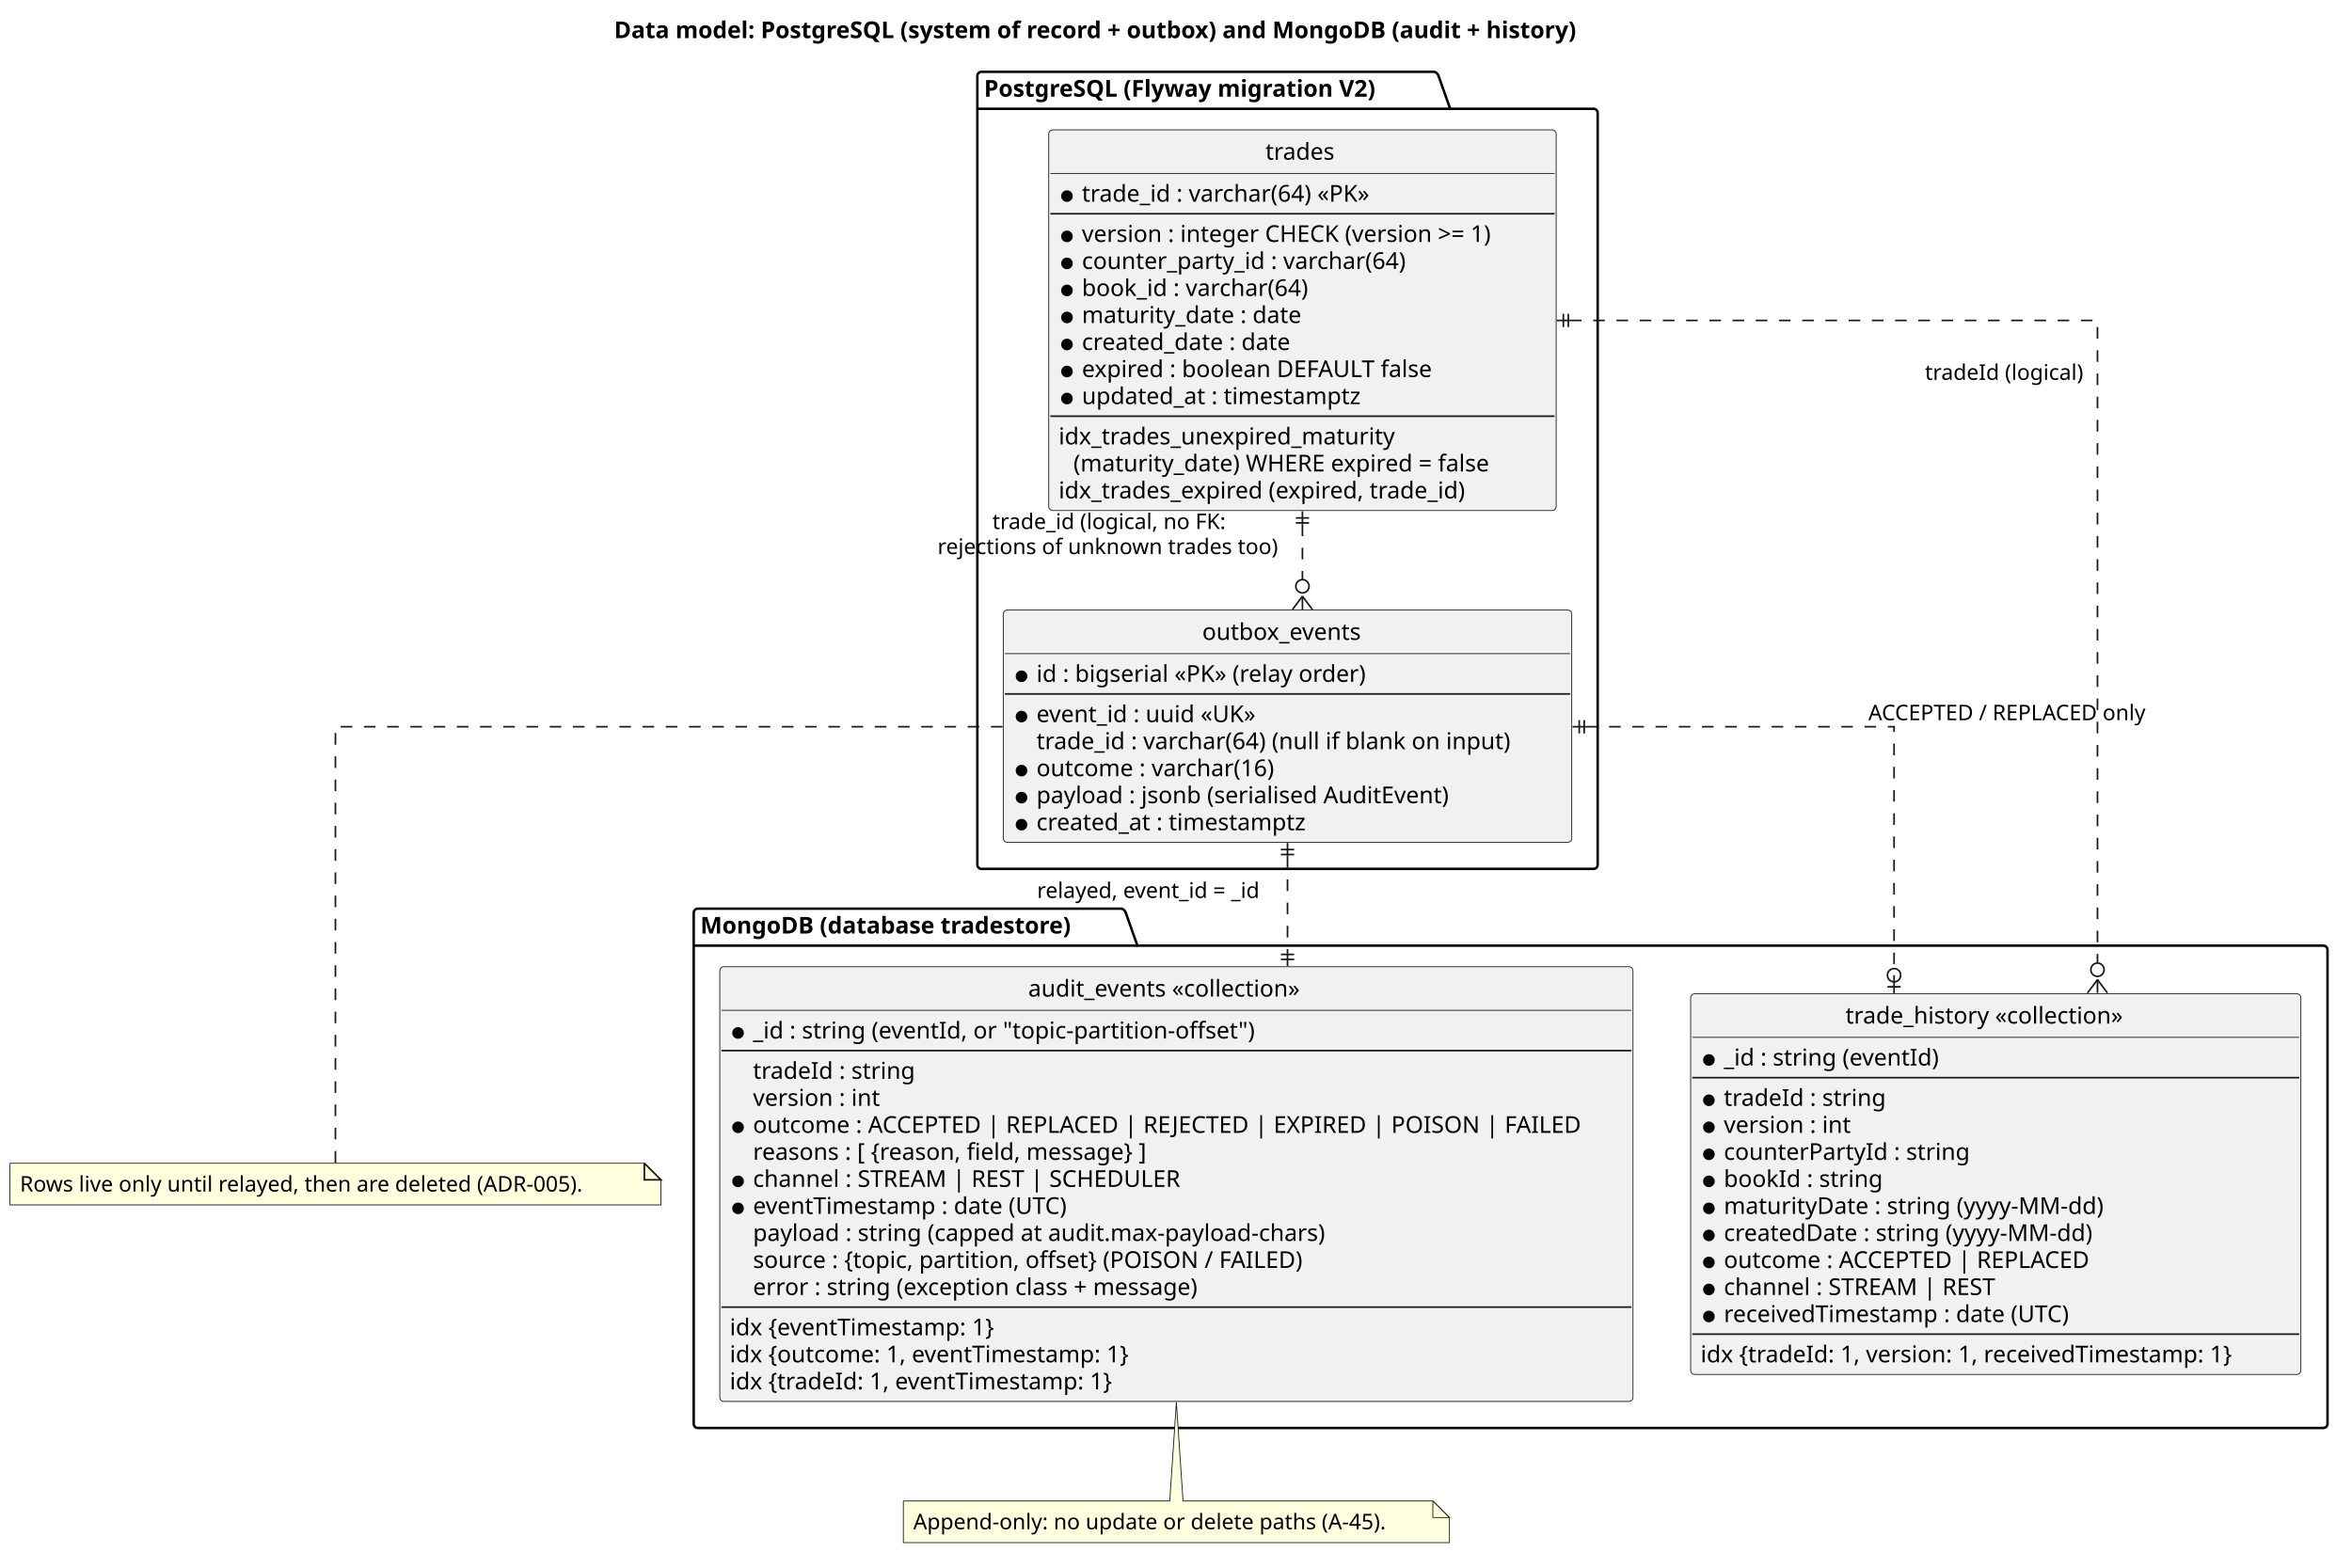
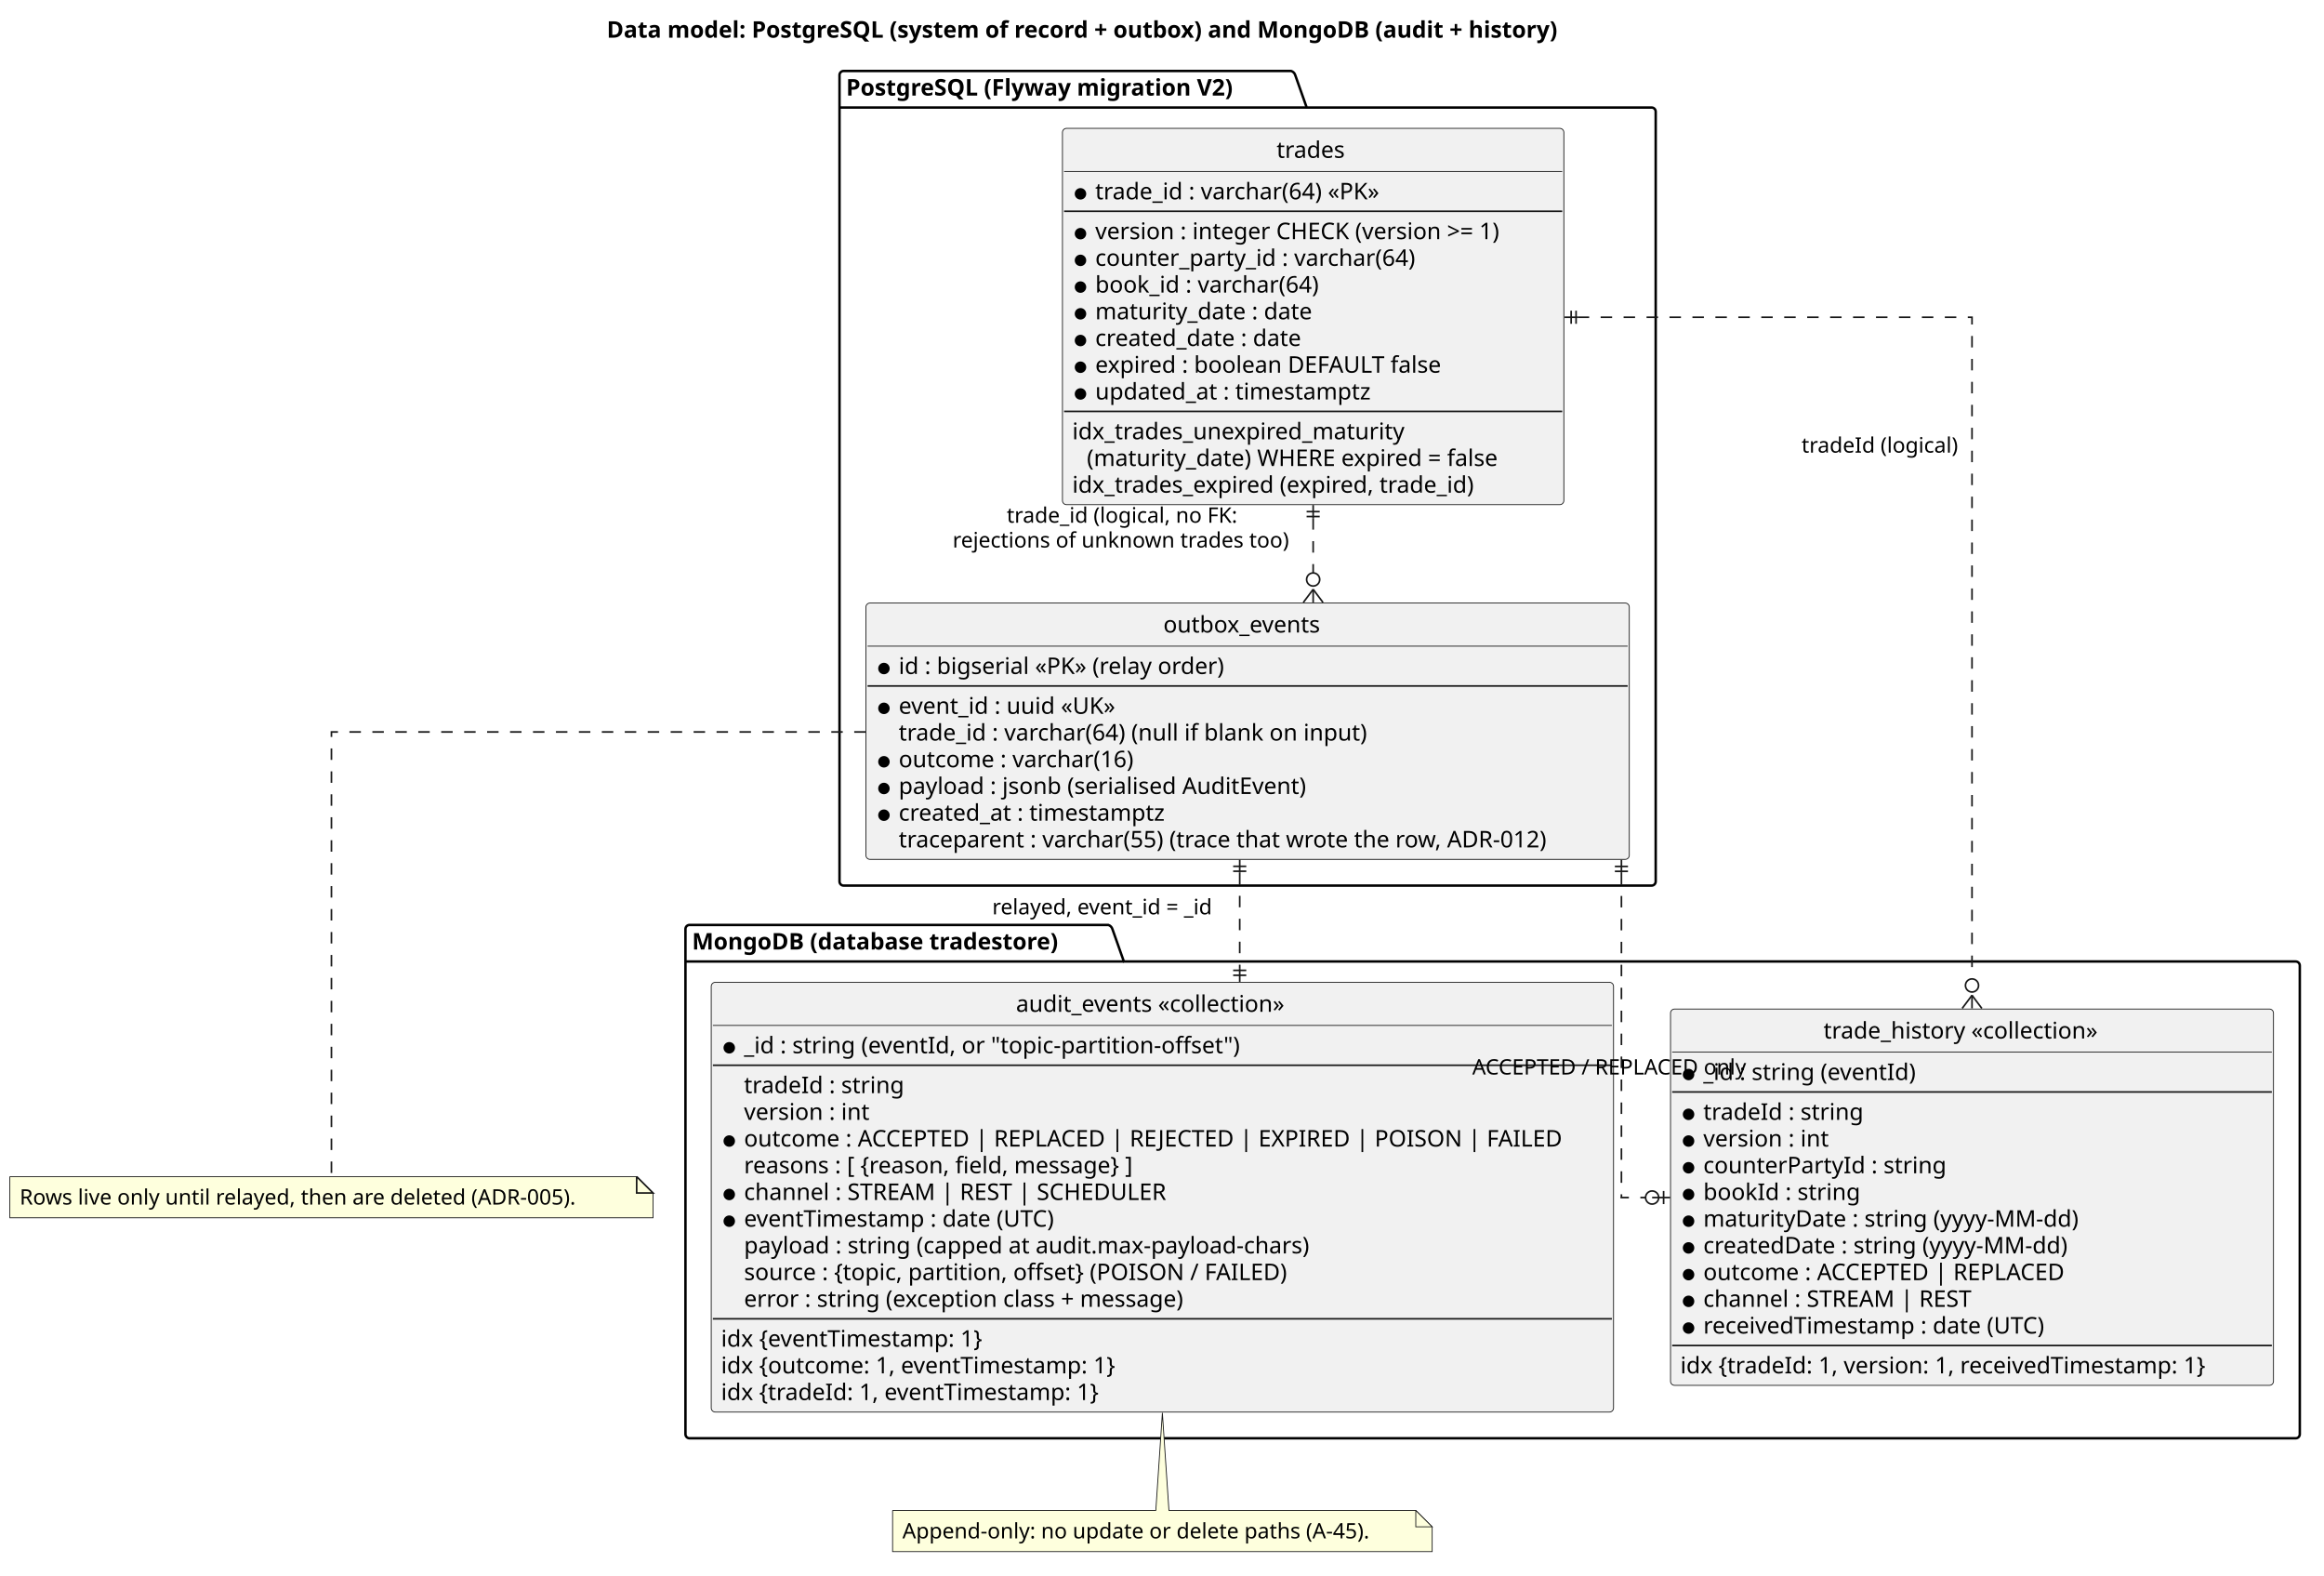
- <svg xmlns="http://www.w3.org/2000/svg" version="1.1" data-diagram-type="CLASS" style="width:1418px;height:945px;background:#FFFFFF;" width="1418px" height="945px" viewBox="0 0 1418 945" zoomAndPan="magnify" preserveAspectRatio="none" contentStyleType="text/css">
+ <svg xmlns="http://www.w3.org/2000/svg" version="1.1" data-diagram-type="CLASS" style="width:1418px;height:961px;background:#FFFFFF;" width="1418px" height="961px" viewBox="0 0 1418 961" zoomAndPan="magnify" preserveAspectRatio="none" contentStyleType="text/css">
  <defs />
  <g font-family="sans-serif" lengthAdjust="spacing">
    <g class="title" data-source-line="1">
      <text x="370.206" y="22.995" fill="#000" font-size="14" textLength="670.817" font-weight="700">Data model: PostgreSQL (system of record + outbox) and MongoDB (audit + history)</text>
    </g>
    <g class="cluster" data-qualified-name="PostgreSQL .Flyway migration V2." id="ent0001" data-source-line="6">
-       <path d="M591.73,43.297 L864.787,43.297 A3.75,3.75 0 0 1 867.287,45.797 L874.287,65.594 L960.73,65.594 A2.5,2.5 0 0 1 963.23,68.094 L963.23,521.437 A2.5,2.5 0 0 1 960.73,523.937 L591.73,523.937 A2.5,2.5 0 0 1 589.23,521.437 L589.23,45.797 A2.5,2.5 0 0 1 591.73,43.297" style="stroke:#000;stroke-width:1.5;" fill="none" />
-       <line x1="589.23" y1="65.594" x2="874.287" y2="65.594" style="stroke:#000;stroke-width:1.5;" />
-       <text x="593.23" y="58.292" fill="#000" font-size="14" textLength="272.057" font-weight="700">PostgreSQL (Flyway migration V2)</text>
-     </g>
-     <g class="cluster" data-qualified-name="MongoDB .database tradestore." id="ent0004" data-source-line="33">
-       <path d="M420.73,547.937 L676.232,547.937 A3.75,3.75 0 0 1 678.732,550.437 L685.732,570.234 L1400.73,570.234 A2.5,2.5 0 0 1 1403.23,572.734 L1403.23,858.597 A2.5,2.5 0 0 1 1400.73,861.097 L420.73,861.097 A2.5,2.5 0 0 1 418.23,858.597 L418.23,550.437 A2.5,2.5 0 0 1 420.73,547.937" style="stroke:#000;stroke-width:1.5;" fill="none" />
-       <line x1="418.23" y1="570.234" x2="685.732" y2="570.234" style="stroke:#000;stroke-width:1.5;" />
-       <text x="422.23" y="562.932" fill="#000" font-size="14" textLength="254.502" font-weight="700">MongoDB (database tradestore)</text>
+       <path d="M514.73,43.297 L787.787,43.297 A3.75,3.75 0 0 1 790.287,45.797 L797.287,65.594 L1007.73,65.594 A2.5,2.5 0 0 1 1010.23,68.094 L1010.23,537.737 A2.5,2.5 0 0 1 1007.73,540.237 L514.73,540.237 A2.5,2.5 0 0 1 512.23,537.737 L512.23,45.797 A2.5,2.5 0 0 1 514.73,43.297" style="stroke:#000;stroke-width:1.5;" fill="none" />
+       <line x1="512.23" y1="65.594" x2="797.287" y2="65.594" style="stroke:#000;stroke-width:1.5;" />
+       <text x="516.23" y="58.292" fill="#000" font-size="14" textLength="272.057" font-weight="700">PostgreSQL (Flyway migration V2)</text>
+     </g>
+     <g class="cluster" data-qualified-name="MongoDB .database tradestore." id="ent0004" data-source-line="34">
+       <path d="M420.73,564.237 L676.232,564.237 A3.75,3.75 0 0 1 678.732,566.737 L685.732,586.534 L1400.73,586.534 A2.5,2.5 0 0 1 1403.23,589.034 L1403.23,874.897 A2.5,2.5 0 0 1 1400.73,877.397 L420.73,877.397 A2.5,2.5 0 0 1 418.23,874.897 L418.23,566.737 A2.5,2.5 0 0 1 420.73,564.237" style="stroke:#000;stroke-width:1.5;" fill="none" />
+       <line x1="418.23" y1="586.534" x2="685.732" y2="586.534" style="stroke:#000;stroke-width:1.5;" />
+       <text x="422.23" y="579.232" fill="#000" font-size="14" textLength="254.502" font-weight="700">MongoDB (database tradestore)</text>
    </g>
    <g class="entity" data-qualified-name="PostgreSQL .Flyway migration V2..trades" id="ent0002" data-source-line="7">
-       <rect x="632.26" y="78.297" width="305.938" height="229.563" fill="#F1F1F1" style="stroke:#181818;stroke-width:0.5;" rx="2.5" ry="2.5" />
-       <text x="762.92" y="96.292" fill="#000" font-size="14" textLength="44.618">trades</text>
-       <line x1="633.26" y1="104.594" x2="937.198" y2="104.594" style="stroke:#181818;stroke-width:0.5;" />
-       <g data-visibility-modifier="IE_MANDATORY">
-         <ellipse cx="643.26" cy="118.242" rx="3" ry="3" fill="#000" style="stroke:#000;stroke-width:1;" />
-       </g>
-       <text x="652.26" y="121.589" fill="#000" font-size="14" textLength="192.186">trade_id : varchar(64) «PK»</text>
-       <line x1="633.26" y1="128.891" x2="937.198" y2="128.891" style="stroke:#181818;stroke-width:1;" />
-       <g data-visibility-modifier="IE_MANDATORY">
-         <ellipse cx="643.26" cy="142.539" rx="3" ry="3" fill="#000" style="stroke:#000;stroke-width:1;" />
-       </g>
-       <text x="652.26" y="145.886" fill="#000" font-size="14" textLength="279.938">version : integer  CHECK (version &gt;= 1)</text>
-       <g data-visibility-modifier="IE_MANDATORY">
-         <ellipse cx="643.26" cy="158.836" rx="3" ry="3" fill="#000" style="stroke:#000;stroke-width:1;" />
-       </g>
-       <text x="652.26" y="162.183" fill="#000" font-size="14" textLength="213.521">counter_party_id : varchar(64)</text>
-       <g data-visibility-modifier="IE_MANDATORY">
-         <ellipse cx="643.26" cy="175.133" rx="3" ry="3" fill="#000" style="stroke:#000;stroke-width:1;" />
-       </g>
-       <text x="652.26" y="178.479" fill="#000" font-size="14" textLength="149.782">book_id : varchar(64)</text>
-       <g data-visibility-modifier="IE_MANDATORY">
-         <ellipse cx="643.26" cy="191.43" rx="3" ry="3" fill="#000" style="stroke:#000;stroke-width:1;" />
-       </g>
-       <text x="652.26" y="194.776" fill="#000" font-size="14" textLength="143.753">maturity_date : date</text>
-       <g data-visibility-modifier="IE_MANDATORY">
-         <ellipse cx="643.26" cy="207.727" rx="3" ry="3" fill="#000" style="stroke:#000;stroke-width:1;" />
-       </g>
-       <text x="652.26" y="211.073" fill="#000" font-size="14" textLength="137.389">created_date : date</text>
-       <g data-visibility-modifier="IE_MANDATORY">
-         <ellipse cx="643.26" cy="224.023" rx="3" ry="3" fill="#000" style="stroke:#000;stroke-width:1;" />
-       </g>
-       <text x="652.26" y="227.37" fill="#000" font-size="14" textLength="233.03">expired : boolean  DEFAULT false</text>
-       <g data-visibility-modifier="IE_MANDATORY">
-         <ellipse cx="643.26" cy="240.32" rx="3" ry="3" fill="#000" style="stroke:#000;stroke-width:1;" />
-       </g>
-       <text x="652.26" y="243.667" fill="#000" font-size="14" textLength="181.255">updated_at : timestamptz</text>
-       <line x1="633.26" y1="250.969" x2="937.198" y2="250.969" style="stroke:#181818;stroke-width:1;" />
-       <text x="638.26" y="267.964" fill="#000" font-size="14" textLength="217.355">idx_trades_unexpired_maturity</text>
-       <text x="647.16" y="284.261" fill="#000" font-size="14" textLength="277.047">(maturity_date) WHERE expired = false</text>
-       <text x="638.26" y="300.558" fill="#000" font-size="14" textLength="266.916">idx_trades_expired (expired, trade_id)</text>
+       <rect x="648.26" y="78.297" width="305.938" height="229.563" fill="#F1F1F1" style="stroke:#181818;stroke-width:0.5;" rx="2.5" ry="2.5" />
+       <text x="778.92" y="96.292" fill="#000" font-size="14" textLength="44.618">trades</text>
+       <line x1="649.26" y1="104.594" x2="953.198" y2="104.594" style="stroke:#181818;stroke-width:0.5;" />
+       <g data-visibility-modifier="IE_MANDATORY">
+         <ellipse cx="659.26" cy="118.242" rx="3" ry="3" fill="#000" style="stroke:#000;stroke-width:1;" />
+       </g>
+       <text x="668.26" y="121.589" fill="#000" font-size="14" textLength="192.186">trade_id : varchar(64) «PK»</text>
+       <line x1="649.26" y1="128.891" x2="953.198" y2="128.891" style="stroke:#181818;stroke-width:1;" />
+       <g data-visibility-modifier="IE_MANDATORY">
+         <ellipse cx="659.26" cy="142.539" rx="3" ry="3" fill="#000" style="stroke:#000;stroke-width:1;" />
+       </g>
+       <text x="668.26" y="145.886" fill="#000" font-size="14" textLength="279.938">version : integer  CHECK (version &gt;= 1)</text>
+       <g data-visibility-modifier="IE_MANDATORY">
+         <ellipse cx="659.26" cy="158.836" rx="3" ry="3" fill="#000" style="stroke:#000;stroke-width:1;" />
+       </g>
+       <text x="668.26" y="162.183" fill="#000" font-size="14" textLength="213.521">counter_party_id : varchar(64)</text>
+       <g data-visibility-modifier="IE_MANDATORY">
+         <ellipse cx="659.26" cy="175.133" rx="3" ry="3" fill="#000" style="stroke:#000;stroke-width:1;" />
+       </g>
+       <text x="668.26" y="178.479" fill="#000" font-size="14" textLength="149.782">book_id : varchar(64)</text>
+       <g data-visibility-modifier="IE_MANDATORY">
+         <ellipse cx="659.26" cy="191.43" rx="3" ry="3" fill="#000" style="stroke:#000;stroke-width:1;" />
+       </g>
+       <text x="668.26" y="194.776" fill="#000" font-size="14" textLength="143.753">maturity_date : date</text>
+       <g data-visibility-modifier="IE_MANDATORY">
+         <ellipse cx="659.26" cy="207.727" rx="3" ry="3" fill="#000" style="stroke:#000;stroke-width:1;" />
+       </g>
+       <text x="668.26" y="211.073" fill="#000" font-size="14" textLength="137.389">created_date : date</text>
+       <g data-visibility-modifier="IE_MANDATORY">
+         <ellipse cx="659.26" cy="224.023" rx="3" ry="3" fill="#000" style="stroke:#000;stroke-width:1;" />
+       </g>
+       <text x="668.26" y="227.37" fill="#000" font-size="14" textLength="233.03">expired : boolean  DEFAULT false</text>
+       <g data-visibility-modifier="IE_MANDATORY">
+         <ellipse cx="659.26" cy="240.32" rx="3" ry="3" fill="#000" style="stroke:#000;stroke-width:1;" />
+       </g>
+       <text x="668.26" y="243.667" fill="#000" font-size="14" textLength="181.255">updated_at : timestamptz</text>
+       <line x1="649.26" y1="250.969" x2="953.198" y2="250.969" style="stroke:#181818;stroke-width:1;" />
+       <text x="654.26" y="267.964" fill="#000" font-size="14" textLength="217.355">idx_trades_unexpired_maturity</text>
+       <text x="663.16" y="284.261" fill="#000" font-size="14" textLength="277.047">(maturity_date) WHERE expired = false</text>
+       <text x="654.26" y="300.558" fill="#000" font-size="14" textLength="266.916">idx_trades_expired (expired, trade_id)</text>
    </g>
    <g class="entity" data-qualified-name="PostgreSQL .Flyway migration V2..outbox" id="ent0003" data-source-line="22">
-       <rect x="604.86" y="367.857" width="342.736" height="140.078" fill="#F1F1F1" style="stroke:#181818;stroke-width:0.5;" rx="2.5" ry="2.5" />
-       <text x="724.812" y="385.852" fill="#000" font-size="14" textLength="102.833">outbox_events</text>
-       <line x1="605.86" y1="394.154" x2="946.596" y2="394.154" style="stroke:#181818;stroke-width:0.5;" />
-       <g data-visibility-modifier="IE_MANDATORY">
-         <ellipse cx="615.86" cy="407.802" rx="3" ry="3" fill="#000" style="stroke:#000;stroke-width:1;" />
-       </g>
-       <text x="624.86" y="411.149" fill="#000" font-size="14" textLength="222.257">id : bigserial «PK»  (relay order)</text>
-       <line x1="605.86" y1="418.451" x2="946.596" y2="418.451" style="stroke:#181818;stroke-width:1;" />
-       <g data-visibility-modifier="IE_MANDATORY">
-         <ellipse cx="615.86" cy="432.099" rx="3" ry="3" fill="#000" style="stroke:#000;stroke-width:1;" />
-       </g>
-       <text x="624.86" y="435.446" fill="#000" font-size="14" textLength="144.799">event_id : uuid «UK»</text>
-       <text x="624.86" y="451.743" fill="#000" font-size="14" textLength="316.736">trade_id : varchar(64)  (null if blank on input)</text>
-       <g data-visibility-modifier="IE_MANDATORY">
-         <ellipse cx="615.86" cy="464.693" rx="3" ry="3" fill="#000" style="stroke:#000;stroke-width:1;" />
-       </g>
-       <text x="624.86" y="468.039" fill="#000" font-size="14" textLength="157.322">outcome : varchar(16)</text>
-       <g data-visibility-modifier="IE_MANDATORY">
-         <ellipse cx="615.86" cy="480.99" rx="3" ry="3" fill="#000" style="stroke:#000;stroke-width:1;" />
-       </g>
-       <text x="624.86" y="484.336" fill="#000" font-size="14" textLength="274.6">payload : jsonb  (serialised AuditEvent)</text>
-       <g data-visibility-modifier="IE_MANDATORY">
-         <ellipse cx="615.86" cy="497.287" rx="3" ry="3" fill="#000" style="stroke:#000;stroke-width:1;" />
-       </g>
-       <text x="624.86" y="500.633" fill="#000" font-size="14" textLength="176.675">created_at : timestamptz</text>
-     </g>
-     <g class="entity" data-qualified-name="MongoDB .database tradestore..audit" id="ent0005" data-source-line="34">
-       <rect x="433.96" y="582.937" width="550.549" height="262.156" fill="#F1F1F1" style="stroke:#181818;stroke-width:0.5;" rx="2.5" ry="2.5" />
-       <text x="619.916" y="600.932" fill="#000" font-size="14" textLength="178.637">audit_events «collection»</text>
-       <line x1="434.96" y1="609.234" x2="983.509" y2="609.234" style="stroke:#181818;stroke-width:0.5;" />
-       <g data-visibility-modifier="IE_MANDATORY">
-         <ellipse cx="444.96" cy="622.882" rx="3" ry="3" fill="#000" style="stroke:#000;stroke-width:1;" />
-       </g>
-       <text x="453.96" y="626.229" fill="#000" font-size="14" textLength="330.716">_id : string  (eventId, or "topic-partition-offset")</text>
-       <line x1="434.96" y1="633.531" x2="983.509" y2="633.531" style="stroke:#181818;stroke-width:1;" />
-       <text x="453.96" y="650.526" fill="#000" font-size="14" textLength="104.146">tradeId : string</text>
-       <text x="453.96" y="666.823" fill="#000" font-size="14" textLength="83.146">version : int</text>
-       <g data-visibility-modifier="IE_MANDATORY">
-         <ellipse cx="444.96" cy="679.773" rx="3" ry="3" fill="#000" style="stroke:#000;stroke-width:1;" />
-       </g>
-       <text x="453.96" y="683.119" fill="#000" font-size="14" textLength="524.549">outcome : ACCEPTED | REPLACED | REJECTED | EXPIRED | POISON | FAILED</text>
-       <text x="453.96" y="699.416" fill="#000" font-size="14" textLength="264.838">reasons : [ {reason, field, message} ]</text>
-       <g data-visibility-modifier="IE_MANDATORY">
-         <ellipse cx="444.96" cy="712.367" rx="3" ry="3" fill="#000" style="stroke:#000;stroke-width:1;" />
-       </g>
-       <text x="453.96" y="715.713" fill="#000" font-size="14" textLength="275.365">channel : STREAM | REST | SCHEDULER</text>
-       <g data-visibility-modifier="IE_MANDATORY">
-         <ellipse cx="444.96" cy="728.663" rx="3" ry="3" fill="#000" style="stroke:#000;stroke-width:1;" />
-       </g>
-       <text x="453.96" y="732.01" fill="#000" font-size="14" textLength="207.587">eventTimestamp : date (UTC)</text>
-       <text x="453.96" y="748.307" fill="#000" font-size="14" textLength="378.465">payload : string  (capped at audit.max-payload-chars)</text>
-       <text x="453.96" y="764.604" fill="#000" font-size="14" textLength="366.393">source : {topic, partition, offset}  (POISON / FAILED)</text>
-       <text x="453.96" y="780.901" fill="#000" font-size="14" textLength="299.742">error : string  (exception class + message)</text>
-       <line x1="434.96" y1="788.203" x2="983.509" y2="788.203" style="stroke:#181818;stroke-width:1;" />
-       <text x="439.96" y="805.198" fill="#000" font-size="14" textLength="179.854">idx {eventTimestamp: 1}</text>
-       <text x="439.96" y="821.494" fill="#000" font-size="14" textLength="268.27">idx {outcome: 1, eventTimestamp: 1}</text>
-       <text x="439.96" y="837.791" fill="#000" font-size="14" textLength="257.168">idx {tradeId: 1, eventTimestamp: 1}</text>
-     </g>
-     <g class="entity" data-qualified-name="MongoDB .database tradestore..history" id="ent0006" data-source-line="52">
-       <rect x="1019.28" y="599.237" width="367.899" height="229.563" fill="#F1F1F1" style="stroke:#181818;stroke-width:0.5;" rx="2.5" ry="2.5" />
-       <text x="1112.616" y="617.232" fill="#000" font-size="14" textLength="181.228">trade_history «collection»</text>
-       <line x1="1020.28" y1="625.534" x2="1386.179" y2="625.534" style="stroke:#181818;stroke-width:0.5;" />
-       <g data-visibility-modifier="IE_MANDATORY">
-         <ellipse cx="1030.28" cy="639.182" rx="3" ry="3" fill="#000" style="stroke:#000;stroke-width:1;" />
-       </g>
-       <text x="1039.28" y="642.529" fill="#000" font-size="14" textLength="146.296">_id : string  (eventId)</text>
-       <line x1="1020.28" y1="649.831" x2="1386.179" y2="649.831" style="stroke:#181818;stroke-width:1;" />
-       <g data-visibility-modifier="IE_MANDATORY">
-         <ellipse cx="1030.28" cy="663.479" rx="3" ry="3" fill="#000" style="stroke:#000;stroke-width:1;" />
-       </g>
-       <text x="1039.28" y="666.826" fill="#000" font-size="14" textLength="104.146">tradeId : string</text>
-       <g data-visibility-modifier="IE_MANDATORY">
-         <ellipse cx="1030.28" cy="679.776" rx="3" ry="3" fill="#000" style="stroke:#000;stroke-width:1;" />
-       </g>
-       <text x="1039.28" y="683.123" fill="#000" font-size="14" textLength="83.146">version : int</text>
-       <g data-visibility-modifier="IE_MANDATORY">
-         <ellipse cx="1030.28" cy="696.073" rx="3" ry="3" fill="#000" style="stroke:#000;stroke-width:1;" />
-       </g>
-       <text x="1039.28" y="699.419" fill="#000" font-size="14" textLength="157.24">counterPartyId : string</text>
-       <g data-visibility-modifier="IE_MANDATORY">
-         <ellipse cx="1030.28" cy="712.37" rx="3" ry="3" fill="#000" style="stroke:#000;stroke-width:1;" />
-       </g>
-       <text x="1039.28" y="715.716" fill="#000" font-size="14" textLength="100.946">bookId : string</text>
-       <g data-visibility-modifier="IE_MANDATORY">
-         <ellipse cx="1030.28" cy="728.667" rx="3" ry="3" fill="#000" style="stroke:#000;stroke-width:1;" />
-       </g>
-       <text x="1039.28" y="732.013" fill="#000" font-size="14" textLength="247.816">maturityDate : string (yyyy-MM-dd)</text>
-       <g data-visibility-modifier="IE_MANDATORY">
-         <ellipse cx="1030.28" cy="744.963" rx="3" ry="3" fill="#000" style="stroke:#000;stroke-width:1;" />
-       </g>
-       <text x="1039.28" y="748.31" fill="#000" font-size="14" textLength="241.452">createdDate : string (yyyy-MM-dd)</text>
-       <g data-visibility-modifier="IE_MANDATORY">
-         <ellipse cx="1030.28" cy="761.26" rx="3" ry="3" fill="#000" style="stroke:#000;stroke-width:1;" />
-       </g>
-       <text x="1039.28" y="764.607" fill="#000" font-size="14" textLength="237.063">outcome : ACCEPTED | REPLACED</text>
-       <g data-visibility-modifier="IE_MANDATORY">
-         <ellipse cx="1030.28" cy="777.557" rx="3" ry="3" fill="#000" style="stroke:#000;stroke-width:1;" />
-       </g>
-       <text x="1039.28" y="780.904" fill="#000" font-size="14" textLength="176.313">channel : STREAM | REST</text>
-       <g data-visibility-modifier="IE_MANDATORY">
-         <ellipse cx="1030.28" cy="793.854" rx="3" ry="3" fill="#000" style="stroke:#000;stroke-width:1;" />
-       </g>
-       <text x="1039.28" y="797.201" fill="#000" font-size="14" textLength="228.067">receivedTimestamp : date (UTC)</text>
-       <line x1="1020.28" y1="804.502" x2="1386.179" y2="804.502" style="stroke:#181818;stroke-width:1;" />
-       <text x="1025.28" y="821.498" fill="#000" font-size="14" textLength="355.899">idx {tradeId: 1, version: 1, receivedTimestamp: 1}</text>
-     </g>
-     <g class="entity" data-qualified-name="GMN11" id="ent0012" data-source-line="75">
-       <path d="M6,701.447 L6,726.58 L398.465,726.58 L398.465,711.447 L388.465,701.447 L6,701.447" style="stroke:#181818;stroke-width:0.5;" fill="#FEFFDD" />
-       <path d="M388.465,701.447 L388.465,711.447 L398.465,711.447 L388.465,701.447" style="stroke:#181818;stroke-width:1;" fill="#FEFFDD" />
-       <text x="12" y="718.514" fill="#000" font-size="13" textLength="371.465">Rows live only until relayed, then are deleted (ADR-005).</text>
-     </g>
-     <g class="entity" data-qualified-name="GMN14" id="ent0015" data-source-line="78">
-       <path d="M544.62,905.097 L544.62,930.23 A0,0 0 0 0 544.62,930.23 L873.849,930.23 A0,0 0 0 0 873.849,930.23 L873.849,915.097 L863.849,905.097 L713.23,905.097 L709.23,845.577 L705.23,905.097 L544.62,905.097 A0,0 0 0 0 544.62,905.097" style="stroke:#181818;stroke-width:0.5;" fill="#FEFFDD" />
-       <path d="M863.849,905.097 L863.849,915.097 L873.849,915.097 L863.849,905.097" style="stroke:#181818;stroke-width:0.5;" fill="#FEFFDD" />
-       <text x="550.62" y="922.164" fill="#000" font-size="13" textLength="308.229">Append-only: no update or delete paths (A-45).</text>
-     </g>
-     <g class="link" data-entity-1="ent0002" data-entity-2="ent0003" id="lnk7" data-source-line="69" data-link-type="crowfoot">
-       <path d="M785.23,316.317 C785.23,336.537 785.23,331.017 785.23,349.537" style="stroke:#181818;stroke-width:1;stroke-dasharray:7,7;" fill="none" id="trades-outbox" codeLine="69" />
-       <line x1="781.23" y1="312.317" x2="789.23" y2="312.317" style="stroke:#181818;stroke-width:1;" />
-       <line x1="781.23" y1="315.317" x2="789.23" y2="315.317" style="stroke:#181818;stroke-width:1;" />
-       <line x1="785.23" y1="316.317" x2="785.23" y2="308.317" style="stroke:#181818;stroke-width:1;" />
-       <line x1="785.23" y1="359.537" x2="791.23" y2="367.537" style="stroke:#181818;stroke-width:1;" />
-       <line x1="785.23" y1="359.537" x2="779.23" y2="367.537" style="stroke:#181818;stroke-width:1;" />
-       <line x1="785.23" y1="359.537" x2="785.23" y2="367.537" style="stroke:#181818;stroke-width:1;" />
-       <ellipse cx="785.23" cy="353.537" rx="4" ry="4" fill="none" style="stroke:#181818;stroke-width:1;" />
-       <text x="598.26" y="318.994" fill="#000" font-size="13" textLength="153.353">trade_id (logical, no FK:</text>
-       <text x="565.23" y="334.127" fill="#000" font-size="13" textLength="219.413">rejections of unknown trades too)</text>
-     </g>
-     <g class="link" data-entity-1="ent0003" data-entity-2="ent0005" id="lnk8" data-source-line="70" data-link-type="association">
-       <path d="M776.23,516.287 C776.23,538.977 776.23,548.907 776.23,574.527" style="stroke:#181818;stroke-width:1;stroke-dasharray:7,7;" fill="none" id="outbox-audit" codeLine="70" />
-       <line x1="772.23" y1="512.287" x2="780.23" y2="512.287" style="stroke:#181818;stroke-width:1;" />
-       <line x1="772.23" y1="515.287" x2="780.23" y2="515.287" style="stroke:#181818;stroke-width:1;" />
-       <line x1="776.23" y1="516.287" x2="776.23" y2="508.287" style="stroke:#181818;stroke-width:1;" />
-       <line x1="780.23" y1="578.527" x2="772.23" y2="578.527" style="stroke:#181818;stroke-width:1;" />
-       <line x1="780.23" y1="575.527" x2="772.23" y2="575.527" style="stroke:#181818;stroke-width:1;" />
-       <line x1="776.23" y1="574.527" x2="776.23" y2="582.527" style="stroke:#181818;stroke-width:1;" />
-       <text x="625.23" y="541.474" fill="#000" font-size="13" textLength="150.04">relayed, event_id = _id</text>
-     </g>
-     <g class="link" data-entity-1="ent0003" data-entity-2="ent0006" id="lnk9" data-source-line="71" data-link-type="association">
-       <path d="M956.1,438.227 C1051.03,438.227 1141.92,438.227 1141.92,438.227 C1141.92,438.227 1141.92,508.377 1141.92,584.057" style="stroke:#181818;stroke-width:1;stroke-dasharray:7,7;" fill="none" id="outbox-history" codeLine="71" />
-       <line x1="952.1" y1="442.227" x2="952.1" y2="434.227" style="stroke:#181818;stroke-width:1;" />
-       <line x1="955.1" y1="442.227" x2="955.1" y2="434.227" style="stroke:#181818;stroke-width:1;" />
-       <line x1="956.1" y1="438.227" x2="948.1" y2="438.227" style="stroke:#181818;stroke-width:1;" />
-       <line x1="1141.92" y1="588.057" x2="1141.92" y2="599.057" style="stroke:#181818;stroke-width:1;" />
-       <ellipse cx="1141.92" cy="588.057" rx="4" ry="4" fill="none" style="stroke:#181818;stroke-width:1;" />
-       <line x1="1145.92" y1="595.057" x2="1137.92" y2="595.057" style="stroke:#181818;stroke-width:1;" />
-       <text x="1126.42" y="434.294" fill="#000" font-size="13" textLength="182.063">ACCEPTED / REPLACED only</text>
-     </g>
-     <g class="link" data-entity-1="ent0002" data-entity-2="ent0006" id="lnk10" data-source-line="72" data-link-type="crowfoot">
-       <path d="M946.54,193.227 C1086.78,193.227 1264.55,193.227 1264.55,193.227 C1264.55,193.227 1264.55,427.357 1264.55,580.757" style="stroke:#181818;stroke-width:1;stroke-dasharray:7,7;" fill="none" id="trades-history" codeLine="72" />
-       <line x1="942.54" y1="197.227" x2="942.54" y2="189.227" style="stroke:#181818;stroke-width:1;" />
-       <line x1="945.54" y1="197.227" x2="945.54" y2="189.227" style="stroke:#181818;stroke-width:1;" />
-       <line x1="946.54" y1="193.227" x2="938.54" y2="193.227" style="stroke:#181818;stroke-width:1;" />
-       <line x1="1264.55" y1="590.757" x2="1270.55" y2="598.757" style="stroke:#181818;stroke-width:1;" />
-       <line x1="1264.55" y1="590.757" x2="1258.55" y2="598.757" style="stroke:#181818;stroke-width:1;" />
-       <line x1="1264.55" y1="590.757" x2="1264.55" y2="598.757" style="stroke:#181818;stroke-width:1;" />
-       <ellipse cx="1264.55" cy="584.757" rx="4" ry="4" fill="none" style="stroke:#181818;stroke-width:1;" />
-       <text x="1160.55" y="229.054" fill="#000" font-size="13" textLength="103.175">tradeId (logical)</text>
-     </g>
-     <g class="link" data-entity-1="ent0003" data-entity-2="ent0012" id="lnk13" data-source-line="75" data-link-type="association">
-       <path d="M604.4,438.227 C435.3,438.227 202.23,438.227 202.23,438.227 C202.23,438.227 202.23,646.557 202.23,701.087" style="stroke:#181818;stroke-width:1;stroke-dasharray:7,7;" fill="none" id="outbox-GMN11" />
+       <rect x="528.34" y="367.867" width="465.783" height="156.375" fill="#F1F1F1" style="stroke:#181818;stroke-width:0.5;" rx="2.5" ry="2.5" />
+       <text x="709.815" y="385.862" fill="#000" font-size="14" textLength="102.833">outbox_events</text>
+       <line x1="529.34" y1="394.164" x2="993.123" y2="394.164" style="stroke:#181818;stroke-width:0.5;" />
+       <g data-visibility-modifier="IE_MANDATORY">
+         <ellipse cx="539.34" cy="407.812" rx="3" ry="3" fill="#000" style="stroke:#000;stroke-width:1;" />
+       </g>
+       <text x="548.34" y="411.159" fill="#000" font-size="14" textLength="222.257">id : bigserial «PK»  (relay order)</text>
+       <line x1="529.34" y1="418.461" x2="993.123" y2="418.461" style="stroke:#181818;stroke-width:1;" />
+       <g data-visibility-modifier="IE_MANDATORY">
+         <ellipse cx="539.34" cy="432.109" rx="3" ry="3" fill="#000" style="stroke:#000;stroke-width:1;" />
+       </g>
+       <text x="548.34" y="435.456" fill="#000" font-size="14" textLength="144.799">event_id : uuid «UK»</text>
+       <text x="548.34" y="451.753" fill="#000" font-size="14" textLength="316.736">trade_id : varchar(64)  (null if blank on input)</text>
+       <g data-visibility-modifier="IE_MANDATORY">
+         <ellipse cx="539.34" cy="464.703" rx="3" ry="3" fill="#000" style="stroke:#000;stroke-width:1;" />
+       </g>
+       <text x="548.34" y="468.049" fill="#000" font-size="14" textLength="157.322">outcome : varchar(16)</text>
+       <g data-visibility-modifier="IE_MANDATORY">
+         <ellipse cx="539.34" cy="481" rx="3" ry="3" fill="#000" style="stroke:#000;stroke-width:1;" />
+       </g>
+       <text x="548.34" y="484.346" fill="#000" font-size="14" textLength="274.6">payload : jsonb  (serialised AuditEvent)</text>
+       <g data-visibility-modifier="IE_MANDATORY">
+         <ellipse cx="539.34" cy="497.297" rx="3" ry="3" fill="#000" style="stroke:#000;stroke-width:1;" />
+       </g>
+       <text x="548.34" y="500.643" fill="#000" font-size="14" textLength="176.675">created_at : timestamptz</text>
+       <text x="548.34" y="516.94" fill="#000" font-size="14" textLength="439.783">traceparent : varchar(55)  (trace that wrote the row, ADR-012)</text>
+     </g>
+     <g class="entity" data-qualified-name="MongoDB .database tradestore..audit" id="ent0005" data-source-line="35">
+       <rect x="433.96" y="599.237" width="550.549" height="262.156" fill="#F1F1F1" style="stroke:#181818;stroke-width:0.5;" rx="2.5" ry="2.5" />
+       <text x="619.916" y="617.232" fill="#000" font-size="14" textLength="178.637">audit_events «collection»</text>
+       <line x1="434.96" y1="625.534" x2="983.509" y2="625.534" style="stroke:#181818;stroke-width:0.5;" />
+       <g data-visibility-modifier="IE_MANDATORY">
+         <ellipse cx="444.96" cy="639.182" rx="3" ry="3" fill="#000" style="stroke:#000;stroke-width:1;" />
+       </g>
+       <text x="453.96" y="642.529" fill="#000" font-size="14" textLength="330.716">_id : string  (eventId, or "topic-partition-offset")</text>
+       <line x1="434.96" y1="649.831" x2="983.509" y2="649.831" style="stroke:#181818;stroke-width:1;" />
+       <text x="453.96" y="666.826" fill="#000" font-size="14" textLength="104.146">tradeId : string</text>
+       <text x="453.96" y="683.123" fill="#000" font-size="14" textLength="83.146">version : int</text>
+       <g data-visibility-modifier="IE_MANDATORY">
+         <ellipse cx="444.96" cy="696.073" rx="3" ry="3" fill="#000" style="stroke:#000;stroke-width:1;" />
+       </g>
+       <text x="453.96" y="699.419" fill="#000" font-size="14" textLength="524.549">outcome : ACCEPTED | REPLACED | REJECTED | EXPIRED | POISON | FAILED</text>
+       <text x="453.96" y="715.716" fill="#000" font-size="14" textLength="264.838">reasons : [ {reason, field, message} ]</text>
+       <g data-visibility-modifier="IE_MANDATORY">
+         <ellipse cx="444.96" cy="728.667" rx="3" ry="3" fill="#000" style="stroke:#000;stroke-width:1;" />
+       </g>
+       <text x="453.96" y="732.013" fill="#000" font-size="14" textLength="275.365">channel : STREAM | REST | SCHEDULER</text>
+       <g data-visibility-modifier="IE_MANDATORY">
+         <ellipse cx="444.96" cy="744.963" rx="3" ry="3" fill="#000" style="stroke:#000;stroke-width:1;" />
+       </g>
+       <text x="453.96" y="748.31" fill="#000" font-size="14" textLength="207.587">eventTimestamp : date (UTC)</text>
+       <text x="453.96" y="764.607" fill="#000" font-size="14" textLength="378.465">payload : string  (capped at audit.max-payload-chars)</text>
+       <text x="453.96" y="780.904" fill="#000" font-size="14" textLength="366.393">source : {topic, partition, offset}  (POISON / FAILED)</text>
+       <text x="453.96" y="797.201" fill="#000" font-size="14" textLength="299.742">error : string  (exception class + message)</text>
+       <line x1="434.96" y1="804.503" x2="983.509" y2="804.503" style="stroke:#181818;stroke-width:1;" />
+       <text x="439.96" y="821.498" fill="#000" font-size="14" textLength="179.854">idx {eventTimestamp: 1}</text>
+       <text x="439.96" y="837.794" fill="#000" font-size="14" textLength="268.27">idx {outcome: 1, eventTimestamp: 1}</text>
+       <text x="439.96" y="854.091" fill="#000" font-size="14" textLength="257.168">idx {tradeId: 1, eventTimestamp: 1}</text>
+     </g>
+     <g class="entity" data-qualified-name="MongoDB .database tradestore..history" id="ent0006" data-source-line="53">
+       <rect x="1019.28" y="615.537" width="367.899" height="229.563" fill="#F1F1F1" style="stroke:#181818;stroke-width:0.5;" rx="2.5" ry="2.5" />
+       <text x="1112.616" y="633.532" fill="#000" font-size="14" textLength="181.228">trade_history «collection»</text>
+       <line x1="1020.28" y1="641.834" x2="1386.179" y2="641.834" style="stroke:#181818;stroke-width:0.5;" />
+       <g data-visibility-modifier="IE_MANDATORY">
+         <ellipse cx="1030.28" cy="655.482" rx="3" ry="3" fill="#000" style="stroke:#000;stroke-width:1;" />
+       </g>
+       <text x="1039.28" y="658.829" fill="#000" font-size="14" textLength="146.296">_id : string  (eventId)</text>
+       <line x1="1020.28" y1="666.131" x2="1386.179" y2="666.131" style="stroke:#181818;stroke-width:1;" />
+       <g data-visibility-modifier="IE_MANDATORY">
+         <ellipse cx="1030.28" cy="679.779" rx="3" ry="3" fill="#000" style="stroke:#000;stroke-width:1;" />
+       </g>
+       <text x="1039.28" y="683.126" fill="#000" font-size="14" textLength="104.146">tradeId : string</text>
+       <g data-visibility-modifier="IE_MANDATORY">
+         <ellipse cx="1030.28" cy="696.076" rx="3" ry="3" fill="#000" style="stroke:#000;stroke-width:1;" />
+       </g>
+       <text x="1039.28" y="699.423" fill="#000" font-size="14" textLength="83.146">version : int</text>
+       <g data-visibility-modifier="IE_MANDATORY">
+         <ellipse cx="1030.28" cy="712.373" rx="3" ry="3" fill="#000" style="stroke:#000;stroke-width:1;" />
+       </g>
+       <text x="1039.28" y="715.719" fill="#000" font-size="14" textLength="157.24">counterPartyId : string</text>
+       <g data-visibility-modifier="IE_MANDATORY">
+         <ellipse cx="1030.28" cy="728.67" rx="3" ry="3" fill="#000" style="stroke:#000;stroke-width:1;" />
+       </g>
+       <text x="1039.28" y="732.016" fill="#000" font-size="14" textLength="100.946">bookId : string</text>
+       <g data-visibility-modifier="IE_MANDATORY">
+         <ellipse cx="1030.28" cy="744.967" rx="3" ry="3" fill="#000" style="stroke:#000;stroke-width:1;" />
+       </g>
+       <text x="1039.28" y="748.313" fill="#000" font-size="14" textLength="247.816">maturityDate : string (yyyy-MM-dd)</text>
+       <g data-visibility-modifier="IE_MANDATORY">
+         <ellipse cx="1030.28" cy="761.263" rx="3" ry="3" fill="#000" style="stroke:#000;stroke-width:1;" />
+       </g>
+       <text x="1039.28" y="764.61" fill="#000" font-size="14" textLength="241.452">createdDate : string (yyyy-MM-dd)</text>
+       <g data-visibility-modifier="IE_MANDATORY">
+         <ellipse cx="1030.28" cy="777.56" rx="3" ry="3" fill="#000" style="stroke:#000;stroke-width:1;" />
+       </g>
+       <text x="1039.28" y="780.907" fill="#000" font-size="14" textLength="237.063">outcome : ACCEPTED | REPLACED</text>
+       <g data-visibility-modifier="IE_MANDATORY">
+         <ellipse cx="1030.28" cy="793.857" rx="3" ry="3" fill="#000" style="stroke:#000;stroke-width:1;" />
+       </g>
+       <text x="1039.28" y="797.204" fill="#000" font-size="14" textLength="176.313">channel : STREAM | REST</text>
+       <g data-visibility-modifier="IE_MANDATORY">
+         <ellipse cx="1030.28" cy="810.154" rx="3" ry="3" fill="#000" style="stroke:#000;stroke-width:1;" />
+       </g>
+       <text x="1039.28" y="813.501" fill="#000" font-size="14" textLength="228.067">receivedTimestamp : date (UTC)</text>
+       <line x1="1020.28" y1="820.803" x2="1386.179" y2="820.803" style="stroke:#181818;stroke-width:1;" />
+       <text x="1025.28" y="837.798" fill="#000" font-size="14" textLength="355.899">idx {tradeId: 1, version: 1, receivedTimestamp: 1}</text>
+     </g>
+     <g class="entity" data-qualified-name="GMN11" id="ent0012" data-source-line="76">
+       <path d="M6,717.747 L6,742.88 L398.465,742.88 L398.465,727.747 L388.465,717.747 L6,717.747" style="stroke:#181818;stroke-width:0.5;" fill="#FEFFDD" />
+       <path d="M388.465,717.747 L388.465,727.747 L398.465,727.747 L388.465,717.747" style="stroke:#181818;stroke-width:1;" fill="#FEFFDD" />
+       <text x="12" y="734.814" fill="#000" font-size="13" textLength="371.465">Rows live only until relayed, then are deleted (ADR-005).</text>
+     </g>
+     <g class="entity" data-qualified-name="GMN14" id="ent0015" data-source-line="79">
+       <path d="M544.62,921.397 L544.62,946.53 A0,0 0 0 0 544.62,946.53 L873.849,946.53 A0,0 0 0 0 873.849,946.53 L873.849,931.397 L863.849,921.397 L713.23,921.397 L709.23,861.877 L705.23,921.397 L544.62,921.397 A0,0 0 0 0 544.62,921.397" style="stroke:#181818;stroke-width:0.5;" fill="#FEFFDD" />
+       <path d="M863.849,921.397 L863.849,931.397 L873.849,931.397 L863.849,921.397" style="stroke:#181818;stroke-width:0.5;" fill="#FEFFDD" />
+       <text x="550.62" y="938.464" fill="#000" font-size="13" textLength="308.229">Append-only: no update or delete paths (A-45).</text>
+     </g>
+     <g class="link" data-entity-1="ent0002" data-entity-2="ent0003" id="lnk7" data-source-line="70" data-link-type="crowfoot">
+       <path d="M801.23,316.097 C801.23,336.197 801.23,330.687 801.23,349.507" style="stroke:#181818;stroke-width:1;stroke-dasharray:7,7;" fill="none" id="trades-outbox" codeLine="70" />
+       <line x1="797.23" y1="312.097" x2="805.23" y2="312.097" style="stroke:#181818;stroke-width:1;" />
+       <line x1="797.23" y1="315.097" x2="805.23" y2="315.097" style="stroke:#181818;stroke-width:1;" />
+       <line x1="801.23" y1="316.097" x2="801.23" y2="308.097" style="stroke:#181818;stroke-width:1;" />
+       <line x1="801.23" y1="359.507" x2="807.23" y2="367.507" style="stroke:#181818;stroke-width:1;" />
+       <line x1="801.23" y1="359.507" x2="795.23" y2="367.507" style="stroke:#181818;stroke-width:1;" />
+       <line x1="801.23" y1="359.507" x2="801.23" y2="367.507" style="stroke:#181818;stroke-width:1;" />
+       <ellipse cx="801.23" cy="353.507" rx="4" ry="4" fill="none" style="stroke:#181818;stroke-width:1;" />
+       <text x="614.26" y="318.864" fill="#000" font-size="13" textLength="153.353">trade_id (logical, no FK:</text>
+       <text x="581.23" y="333.997" fill="#000" font-size="13" textLength="219.413">rejections of unknown trades too)</text>
+     </g>
+     <g class="link" data-entity-1="ent0003" data-entity-2="ent0005" id="lnk8" data-source-line="71" data-link-type="association">
+       <path d="M756.42,532.477 C756.42,555.567 756.42,565.487 756.42,590.937" style="stroke:#181818;stroke-width:1;stroke-dasharray:7,7;" fill="none" id="outbox-audit" codeLine="71" />
+       <line x1="752.42" y1="528.477" x2="760.42" y2="528.477" style="stroke:#181818;stroke-width:1;" />
+       <line x1="752.42" y1="531.477" x2="760.42" y2="531.477" style="stroke:#181818;stroke-width:1;" />
+       <line x1="756.42" y1="532.477" x2="756.42" y2="524.477" style="stroke:#181818;stroke-width:1;" />
+       <line x1="760.42" y1="594.937" x2="752.42" y2="594.937" style="stroke:#181818;stroke-width:1;" />
+       <line x1="760.42" y1="591.937" x2="752.42" y2="591.937" style="stroke:#181818;stroke-width:1;" />
+       <line x1="756.42" y1="590.937" x2="756.42" y2="598.937" style="stroke:#181818;stroke-width:1;" />
+       <text x="605.42" y="557.774" fill="#000" font-size="13" textLength="150.04">relayed, event_id = _id</text>
+     </g>
+     <g class="link" data-entity-1="ent0003" data-entity-2="ent0006" id="lnk9" data-source-line="72" data-link-type="association">
+       <path d="M989.32,532.537 C989.32,616.737 989.32,730.527 989.32,730.527 C989.32,730.527 986.07,730.527 1004.06,730.527" style="stroke:#181818;stroke-width:1;stroke-dasharray:7,7;" fill="none" id="outbox-history" codeLine="72" />
+       <line x1="985.32" y1="528.537" x2="993.32" y2="528.537" style="stroke:#181818;stroke-width:1;" />
+       <line x1="985.32" y1="531.537" x2="993.32" y2="531.537" style="stroke:#181818;stroke-width:1;" />
+       <line x1="989.32" y1="532.537" x2="989.32" y2="524.537" style="stroke:#181818;stroke-width:1;" />
+       <line x1="1008.06" y1="730.527" x2="1019.06" y2="730.527" style="stroke:#181818;stroke-width:1;" />
+       <ellipse cx="1008.06" cy="730.527" rx="4" ry="4" fill="none" style="stroke:#181818;stroke-width:1;" />
+       <line x1="1015.06" y1="726.527" x2="1015.06" y2="734.527" style="stroke:#181818;stroke-width:1;" />
+       <text x="898.32" y="655.474" fill="#000" font-size="13" textLength="182.063">ACCEPTED / REPLACED only</text>
+     </g>
+     <g class="link" data-entity-1="ent0002" data-entity-2="ent0006" id="lnk10" data-source-line="73" data-link-type="crowfoot">
+       <path d="M962.65,193.527 C1076.19,193.527 1203.23,193.527 1203.23,193.527 C1203.23,193.527 1203.23,439.437 1203.23,597.157" style="stroke:#181818;stroke-width:1;stroke-dasharray:7,7;" fill="none" id="trades-history" codeLine="73" />
+       <line x1="958.65" y1="197.527" x2="958.65" y2="189.527" style="stroke:#181818;stroke-width:1;" />
+       <line x1="961.65" y1="197.527" x2="961.65" y2="189.527" style="stroke:#181818;stroke-width:1;" />
+       <line x1="962.65" y1="193.527" x2="954.65" y2="193.527" style="stroke:#181818;stroke-width:1;" />
+       <line x1="1203.23" y1="607.157" x2="1209.23" y2="615.157" style="stroke:#181818;stroke-width:1;" />
+       <line x1="1203.23" y1="607.157" x2="1197.23" y2="615.157" style="stroke:#181818;stroke-width:1;" />
+       <line x1="1203.23" y1="607.157" x2="1203.23" y2="615.157" style="stroke:#181818;stroke-width:1;" />
+       <ellipse cx="1203.23" cy="601.157" rx="4" ry="4" fill="none" style="stroke:#181818;stroke-width:1;" />
+       <text x="1099.23" y="276.114" fill="#000" font-size="13" textLength="103.175">tradeId (logical)</text>
+     </g>
+     <g class="link" data-entity-1="ent0003" data-entity-2="ent0012" id="lnk13" data-source-line="76" data-link-type="association">
+       <path d="M528.21,446.527 C374.83,446.527 202.23,446.527 202.23,446.527 C202.23,446.527 202.23,661.867 202.23,717.387" style="stroke:#181818;stroke-width:1;stroke-dasharray:7,7;" fill="none" id="outbox-GMN11" />
    </g>
  </g>
</svg>
